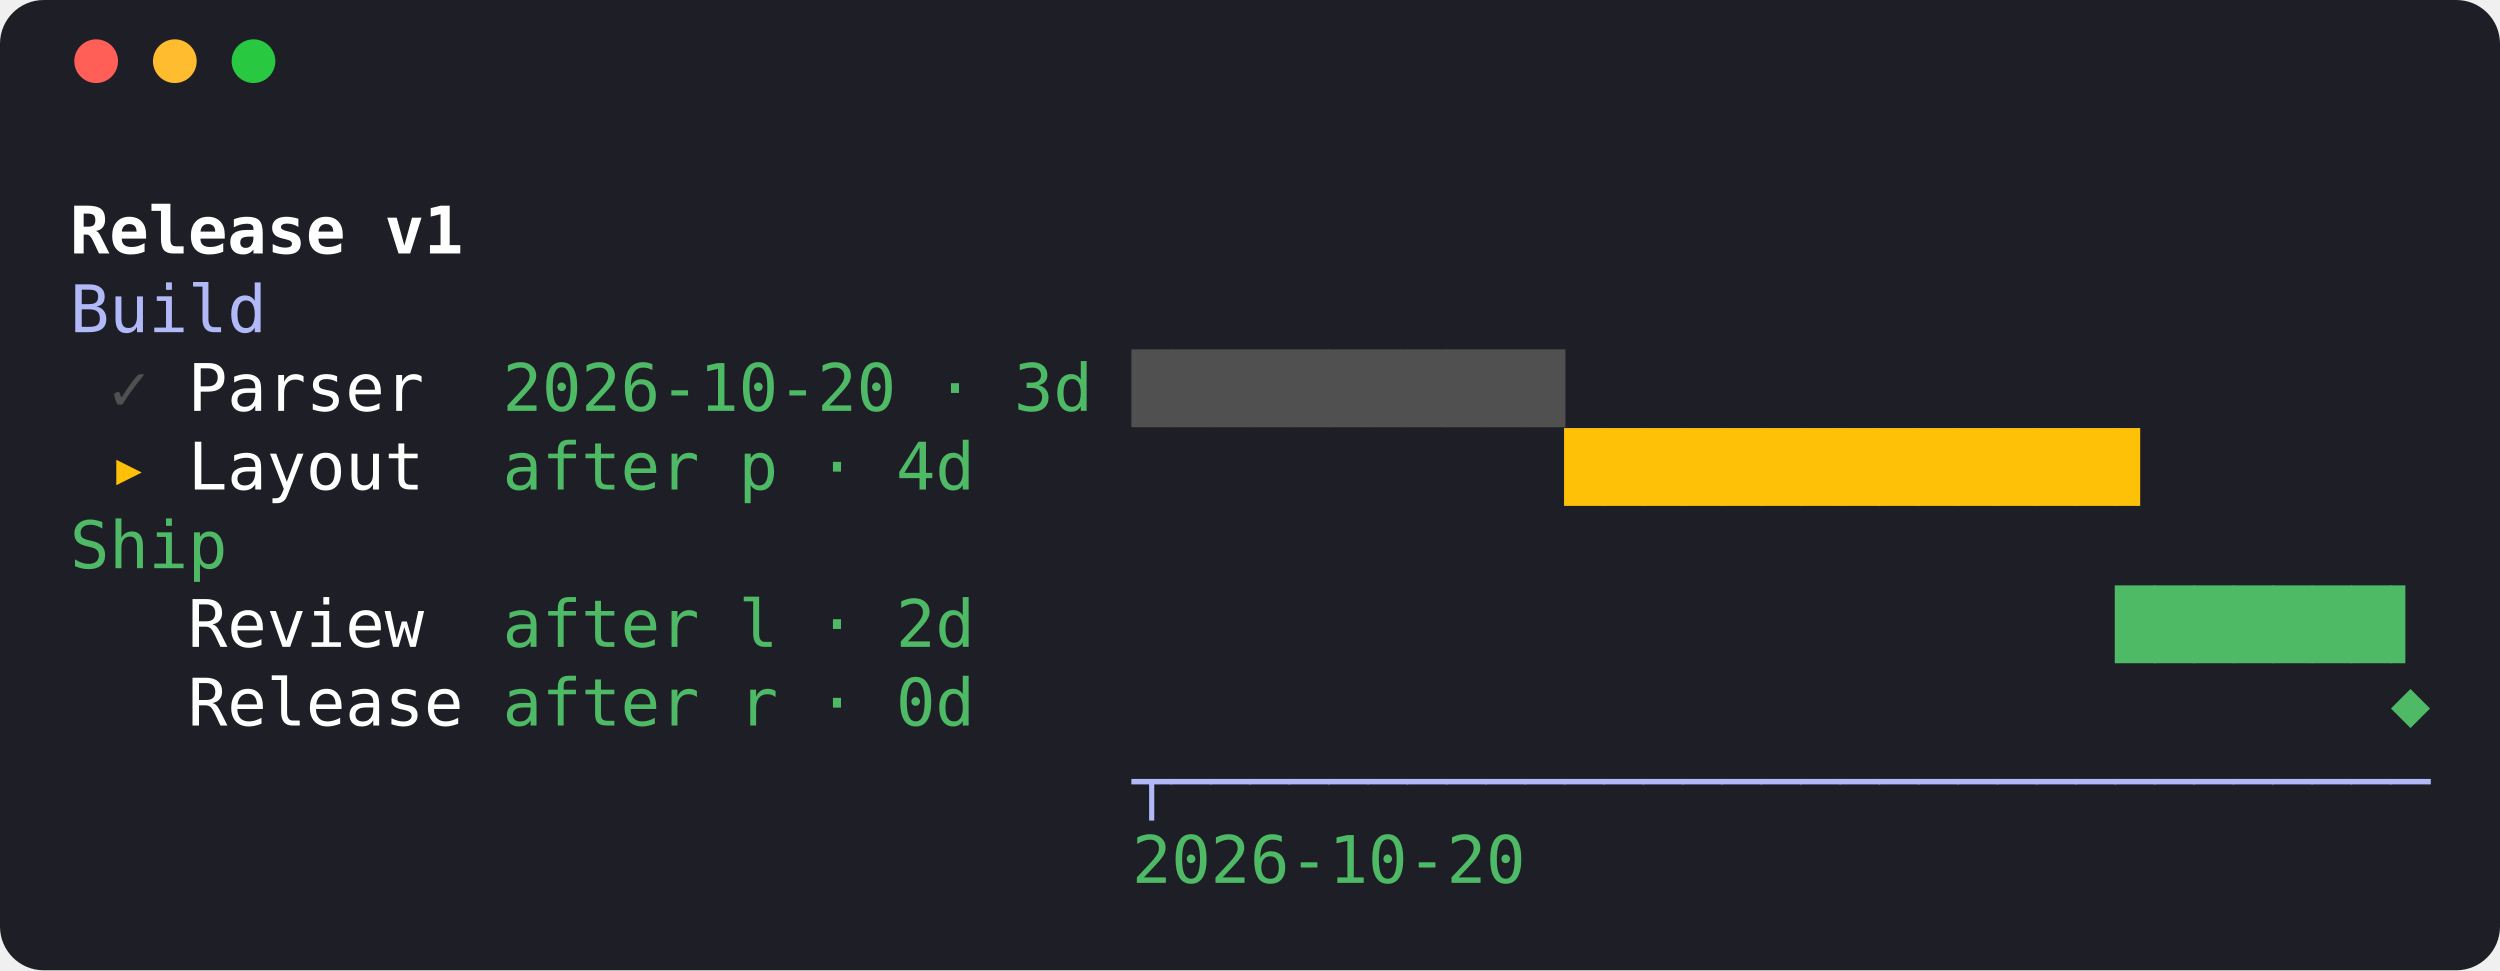
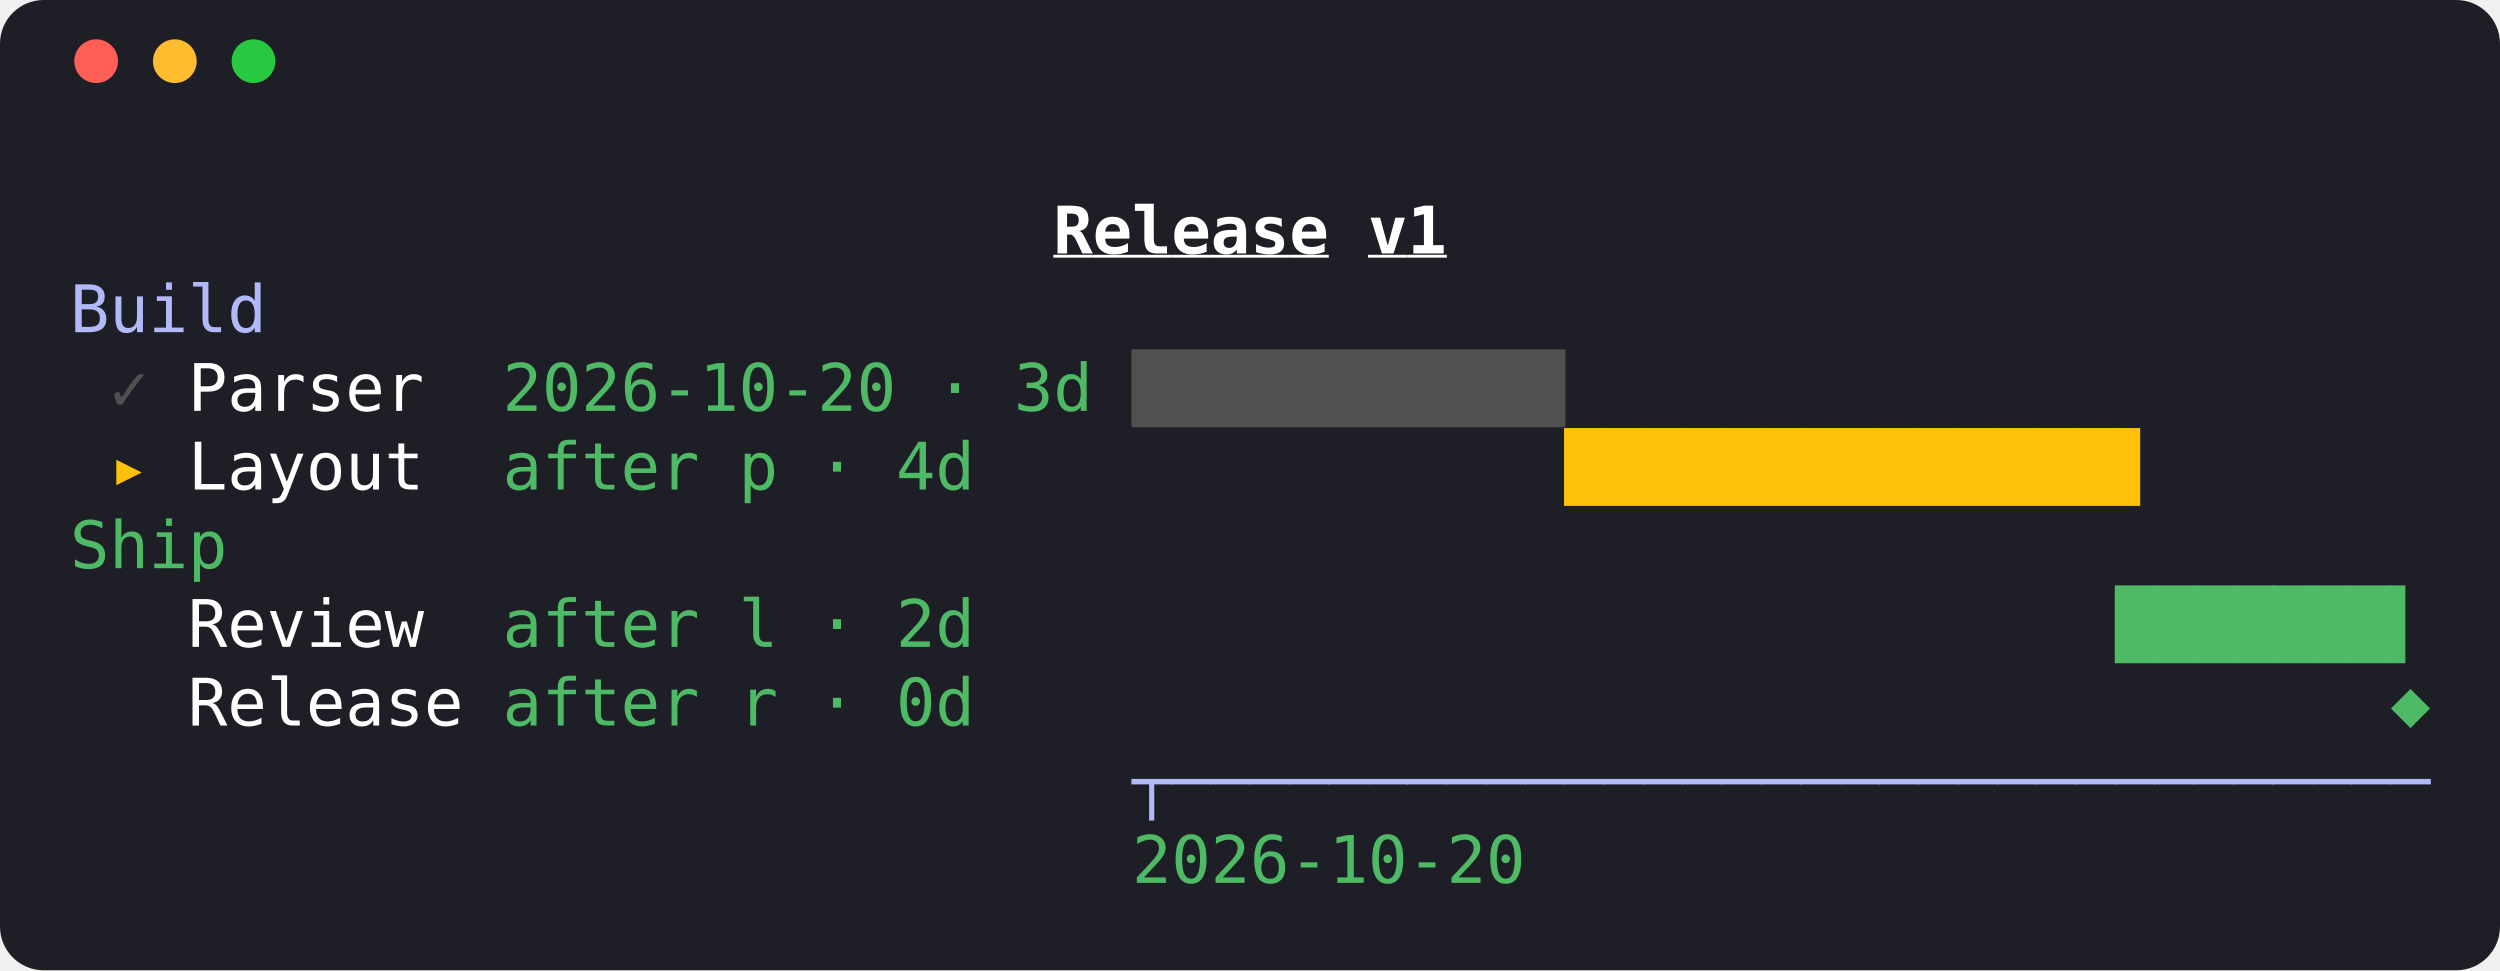
<svg xmlns="http://www.w3.org/2000/svg" width="572" height="222" viewBox="0 0 572 222" role="img" aria-label="gantt">
  <rect width="572" height="222" rx="10" fill="#1e1f26" />
  <circle cx="22" cy="14" r="5" fill="#ff5f57" />
  <circle cx="40" cy="14" r="5" fill="#febc2e" />
  <circle cx="58" cy="14" r="5" fill="#28c840" />
  <g transform="translate(16 44)" font-family="Menlo, Consolas, 'DejaVu Sans Mono', 'PingFang SC', 'Noto Sans Mono CJK SC', monospace" font-size="15">
-     <text x="0" y="14" fill="#ffffff" font-weight="bold">R</text>
-     <text x="9" y="14" fill="#ffffff" font-weight="bold">e</text>
-     <text x="18" y="14" fill="#ffffff" font-weight="bold">l</text>
-     <text x="27" y="14" fill="#ffffff" font-weight="bold">e</text>
-     <text x="36" y="14" fill="#ffffff" font-weight="bold">a</text>
-     <text x="45" y="14" fill="#ffffff" font-weight="bold">s</text>
-     <text x="54" y="14" fill="#ffffff" font-weight="bold">e</text>
-     <text x="72" y="14" fill="#ffffff" font-weight="bold">v</text>
-     <text x="81" y="14" fill="#ffffff" font-weight="bold">1</text>
+     <text x="225" y="14" fill="#ffffff" font-weight="bold" text-decoration="underline">R</text>
+     <text x="234" y="14" fill="#ffffff" font-weight="bold" text-decoration="underline">e</text>
+     <text x="243" y="14" fill="#ffffff" font-weight="bold" text-decoration="underline">l</text>
+     <text x="252" y="14" fill="#ffffff" font-weight="bold" text-decoration="underline">e</text>
+     <text x="261" y="14" fill="#ffffff" font-weight="bold" text-decoration="underline">a</text>
+     <text x="270" y="14" fill="#ffffff" font-weight="bold" text-decoration="underline">s</text>
+     <text x="279" y="14" fill="#ffffff" font-weight="bold" text-decoration="underline">e</text>
+     <text x="297" y="14" fill="#ffffff" font-weight="bold" text-decoration="underline">v</text>
+     <text x="306" y="14" fill="#ffffff" font-weight="bold" text-decoration="underline">1</text>
    <text x="0" y="32" fill="#b1b9f9">B</text>
    <text x="9" y="32" fill="#b1b9f9">u</text>
    <text x="18" y="32" fill="#b1b9f9">i</text>
    <text x="27" y="32" fill="#b1b9f9">l</text>
    <text x="36" y="32" fill="#b1b9f9">d</text>
    <text x="9" y="50" fill="#505050">✓</text>
    <text x="27" y="50" fill="#ffffff">P</text>
    <text x="36" y="50" fill="#ffffff">a</text>
    <text x="45" y="50" fill="#ffffff">r</text>
    <text x="54" y="50" fill="#ffffff">s</text>
    <text x="63" y="50" fill="#ffffff">e</text>
    <text x="72" y="50" fill="#ffffff">r</text>
    <text x="99" y="50" fill="#4eba65">2</text>
    <text x="108" y="50" fill="#4eba65">0</text>
    <text x="117" y="50" fill="#4eba65">2</text>
    <text x="126" y="50" fill="#4eba65">6</text>
    <text x="135" y="50" fill="#4eba65">-</text>
    <text x="144" y="50" fill="#4eba65">1</text>
    <text x="153" y="50" fill="#4eba65">0</text>
    <text x="162" y="50" fill="#4eba65">-</text>
    <text x="171" y="50" fill="#4eba65">2</text>
    <text x="180" y="50" fill="#4eba65">0</text>
    <text x="198" y="50" fill="#4eba65">·</text>
    <text x="216" y="50" fill="#4eba65">3</text>
    <text x="225" y="50" fill="#4eba65">d</text>
    <text x="243" y="50" fill="#505050">█</text>
    <text x="252" y="50" fill="#505050">█</text>
    <text x="261" y="50" fill="#505050">█</text>
    <text x="270" y="50" fill="#505050">█</text>
    <text x="279" y="50" fill="#505050">█</text>
    <text x="288" y="50" fill="#505050">█</text>
    <text x="297" y="50" fill="#505050">█</text>
    <text x="306" y="50" fill="#505050">█</text>
    <text x="315" y="50" fill="#505050">█</text>
    <text x="324" y="50" fill="#505050">█</text>
    <text x="333" y="50" fill="#505050">█</text>
    <text x="9" y="68" fill="#ffc107">▸</text>
    <text x="27" y="68" fill="#ffffff">L</text>
    <text x="36" y="68" fill="#ffffff">a</text>
    <text x="45" y="68" fill="#ffffff">y</text>
    <text x="54" y="68" fill="#ffffff">o</text>
    <text x="63" y="68" fill="#ffffff">u</text>
    <text x="72" y="68" fill="#ffffff">t</text>
    <text x="99" y="68" fill="#4eba65">a</text>
    <text x="108" y="68" fill="#4eba65">f</text>
    <text x="117" y="68" fill="#4eba65">t</text>
    <text x="126" y="68" fill="#4eba65">e</text>
    <text x="135" y="68" fill="#4eba65">r</text>
    <text x="153" y="68" fill="#4eba65">p</text>
    <text x="171" y="68" fill="#4eba65">·</text>
    <text x="189" y="68" fill="#4eba65">4</text>
    <text x="198" y="68" fill="#4eba65">d</text>
    <text x="342" y="68" fill="#ffc107">█</text>
    <text x="351" y="68" fill="#ffc107">█</text>
    <text x="360" y="68" fill="#ffc107">█</text>
    <text x="369" y="68" fill="#ffc107">█</text>
    <text x="378" y="68" fill="#ffc107">█</text>
    <text x="387" y="68" fill="#ffc107">█</text>
    <text x="396" y="68" fill="#ffc107">█</text>
    <text x="405" y="68" fill="#ffc107">█</text>
    <text x="414" y="68" fill="#ffc107">█</text>
    <text x="423" y="68" fill="#ffc107">█</text>
    <text x="432" y="68" fill="#ffc107">█</text>
    <text x="441" y="68" fill="#ffc107">█</text>
    <text x="450" y="68" fill="#ffc107">█</text>
    <text x="459" y="68" fill="#ffc107">█</text>
    <text x="468" y="68" fill="#ffc107">▋</text>
    <text x="0" y="86" fill="#4eba65">S</text>
    <text x="9" y="86" fill="#4eba65">h</text>
    <text x="18" y="86" fill="#4eba65">i</text>
    <text x="27" y="86" fill="#4eba65">p</text>
    <text x="27" y="104" fill="#ffffff">R</text>
    <text x="36" y="104" fill="#ffffff">e</text>
    <text x="45" y="104" fill="#ffffff">v</text>
    <text x="54" y="104" fill="#ffffff">i</text>
    <text x="63" y="104" fill="#ffffff">e</text>
    <text x="72" y="104" fill="#ffffff">w</text>
    <text x="99" y="104" fill="#4eba65">a</text>
    <text x="108" y="104" fill="#4eba65">f</text>
    <text x="117" y="104" fill="#4eba65">t</text>
    <text x="126" y="104" fill="#4eba65">e</text>
    <text x="135" y="104" fill="#4eba65">r</text>
    <text x="153" y="104" fill="#4eba65">l</text>
    <text x="171" y="104" fill="#4eba65">·</text>
    <text x="189" y="104" fill="#4eba65">2</text>
    <text x="198" y="104" fill="#4eba65">d</text>
    <text x="468" y="104" fill="#4eba65">█</text>
    <text x="477" y="104" fill="#4eba65">█</text>
    <text x="486" y="104" fill="#4eba65">█</text>
    <text x="495" y="104" fill="#4eba65">█</text>
    <text x="504" y="104" fill="#4eba65">█</text>
    <text x="513" y="104" fill="#4eba65">█</text>
    <text x="522" y="104" fill="#4eba65">█</text>
    <text x="531" y="104" fill="#4eba65">▍</text>
    <text x="27" y="122" fill="#ffffff">R</text>
    <text x="36" y="122" fill="#ffffff">e</text>
    <text x="45" y="122" fill="#ffffff">l</text>
    <text x="54" y="122" fill="#ffffff">e</text>
    <text x="63" y="122" fill="#ffffff">a</text>
    <text x="72" y="122" fill="#ffffff">s</text>
    <text x="81" y="122" fill="#ffffff">e</text>
    <text x="99" y="122" fill="#4eba65">a</text>
    <text x="108" y="122" fill="#4eba65">f</text>
    <text x="117" y="122" fill="#4eba65">t</text>
    <text x="126" y="122" fill="#4eba65">e</text>
    <text x="135" y="122" fill="#4eba65">r</text>
    <text x="153" y="122" fill="#4eba65">r</text>
    <text x="171" y="122" fill="#4eba65">·</text>
    <text x="189" y="122" fill="#4eba65">0</text>
    <text x="198" y="122" fill="#4eba65">d</text>
    <text x="531" y="122" fill="#4eba65">◆</text>
    <text x="243" y="140" fill="#b1b9f9">┬</text>
    <text x="252" y="140" fill="#b1b9f9">─</text>
    <text x="261" y="140" fill="#b1b9f9">─</text>
    <text x="270" y="140" fill="#b1b9f9">─</text>
    <text x="279" y="140" fill="#b1b9f9">─</text>
    <text x="288" y="140" fill="#b1b9f9">─</text>
    <text x="297" y="140" fill="#b1b9f9">─</text>
    <text x="306" y="140" fill="#b1b9f9">─</text>
    <text x="315" y="140" fill="#b1b9f9">─</text>
    <text x="324" y="140" fill="#b1b9f9">─</text>
    <text x="333" y="140" fill="#b1b9f9">─</text>
    <text x="342" y="140" fill="#b1b9f9">─</text>
    <text x="351" y="140" fill="#b1b9f9">─</text>
    <text x="360" y="140" fill="#b1b9f9">─</text>
    <text x="369" y="140" fill="#b1b9f9">─</text>
    <text x="378" y="140" fill="#b1b9f9">─</text>
    <text x="387" y="140" fill="#b1b9f9">─</text>
    <text x="396" y="140" fill="#b1b9f9">─</text>
    <text x="405" y="140" fill="#b1b9f9">─</text>
    <text x="414" y="140" fill="#b1b9f9">─</text>
    <text x="423" y="140" fill="#b1b9f9">─</text>
    <text x="432" y="140" fill="#b1b9f9">─</text>
    <text x="441" y="140" fill="#b1b9f9">─</text>
    <text x="450" y="140" fill="#b1b9f9">─</text>
    <text x="459" y="140" fill="#b1b9f9">─</text>
    <text x="468" y="140" fill="#b1b9f9">─</text>
    <text x="477" y="140" fill="#b1b9f9">─</text>
    <text x="486" y="140" fill="#b1b9f9">─</text>
    <text x="495" y="140" fill="#b1b9f9">─</text>
    <text x="504" y="140" fill="#b1b9f9">─</text>
    <text x="513" y="140" fill="#b1b9f9">─</text>
    <text x="522" y="140" fill="#b1b9f9">─</text>
    <text x="531" y="140" fill="#b1b9f9">─</text>
    <text x="243" y="158" fill="#4eba65">2</text>
    <text x="252" y="158" fill="#4eba65">0</text>
    <text x="261" y="158" fill="#4eba65">2</text>
    <text x="270" y="158" fill="#4eba65">6</text>
    <text x="279" y="158" fill="#4eba65">-</text>
    <text x="288" y="158" fill="#4eba65">1</text>
    <text x="297" y="158" fill="#4eba65">0</text>
    <text x="306" y="158" fill="#4eba65">-</text>
    <text x="315" y="158" fill="#4eba65">2</text>
    <text x="324" y="158" fill="#4eba65">0</text>
  </g>
</svg>
